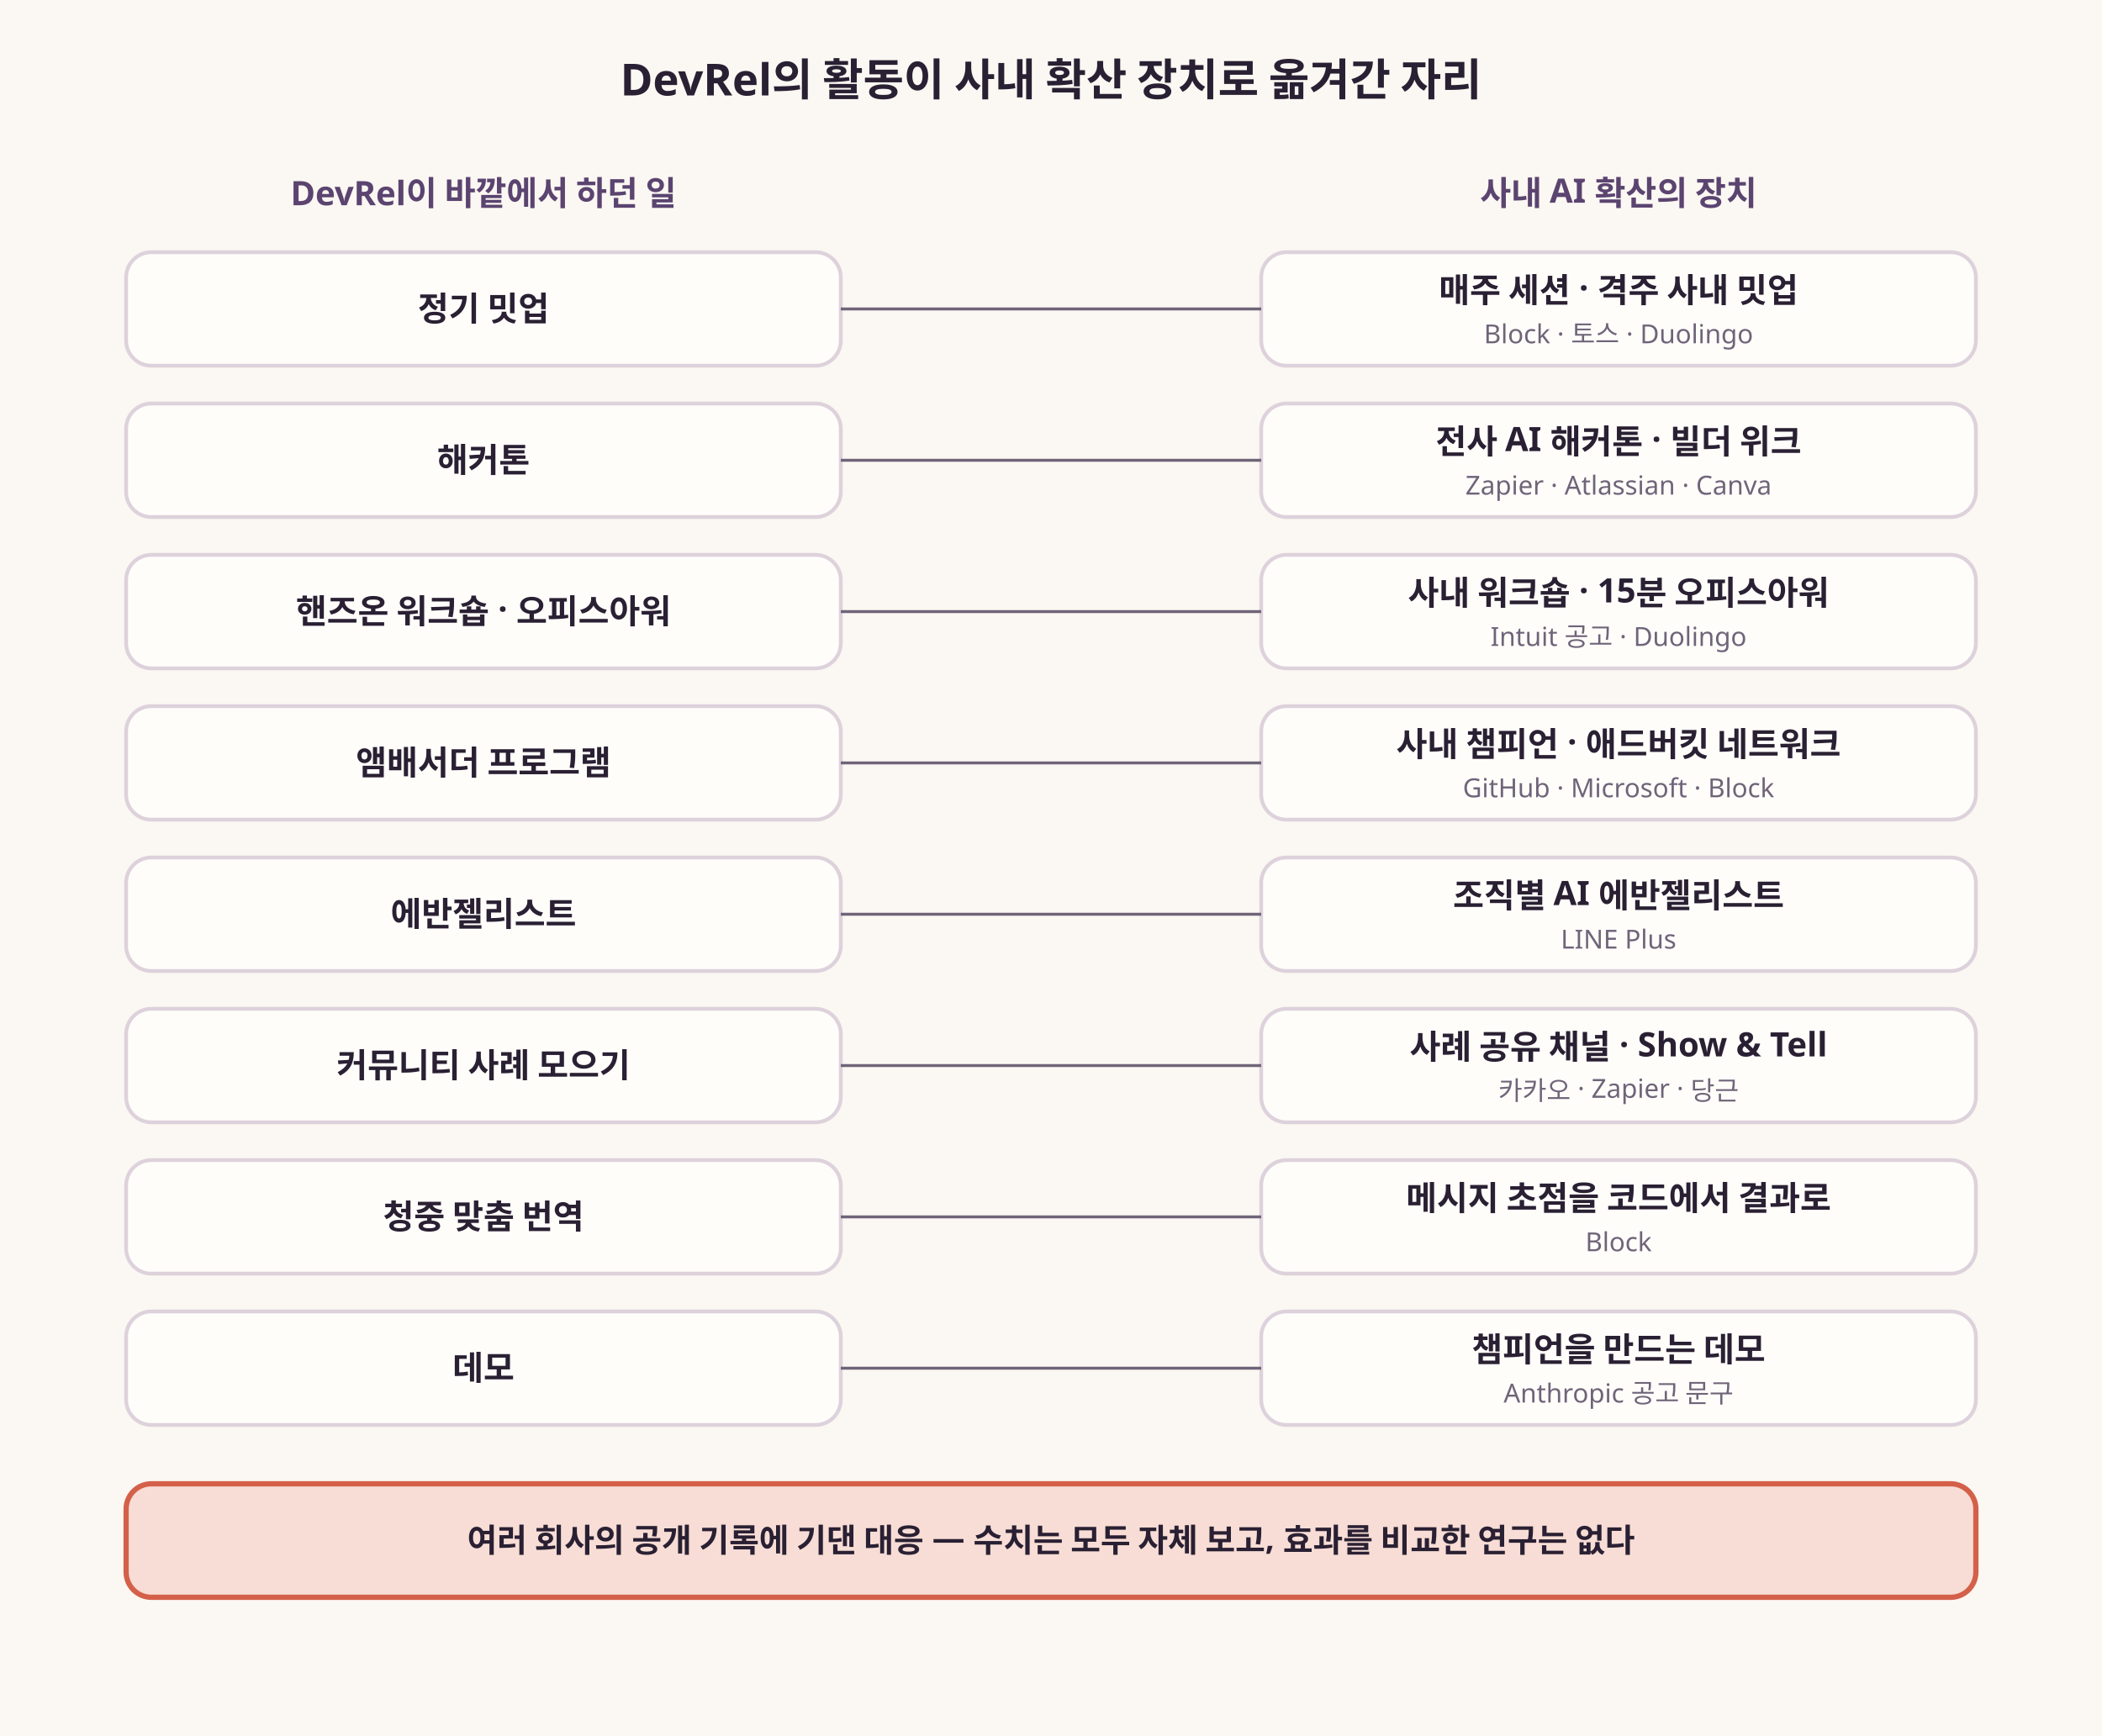
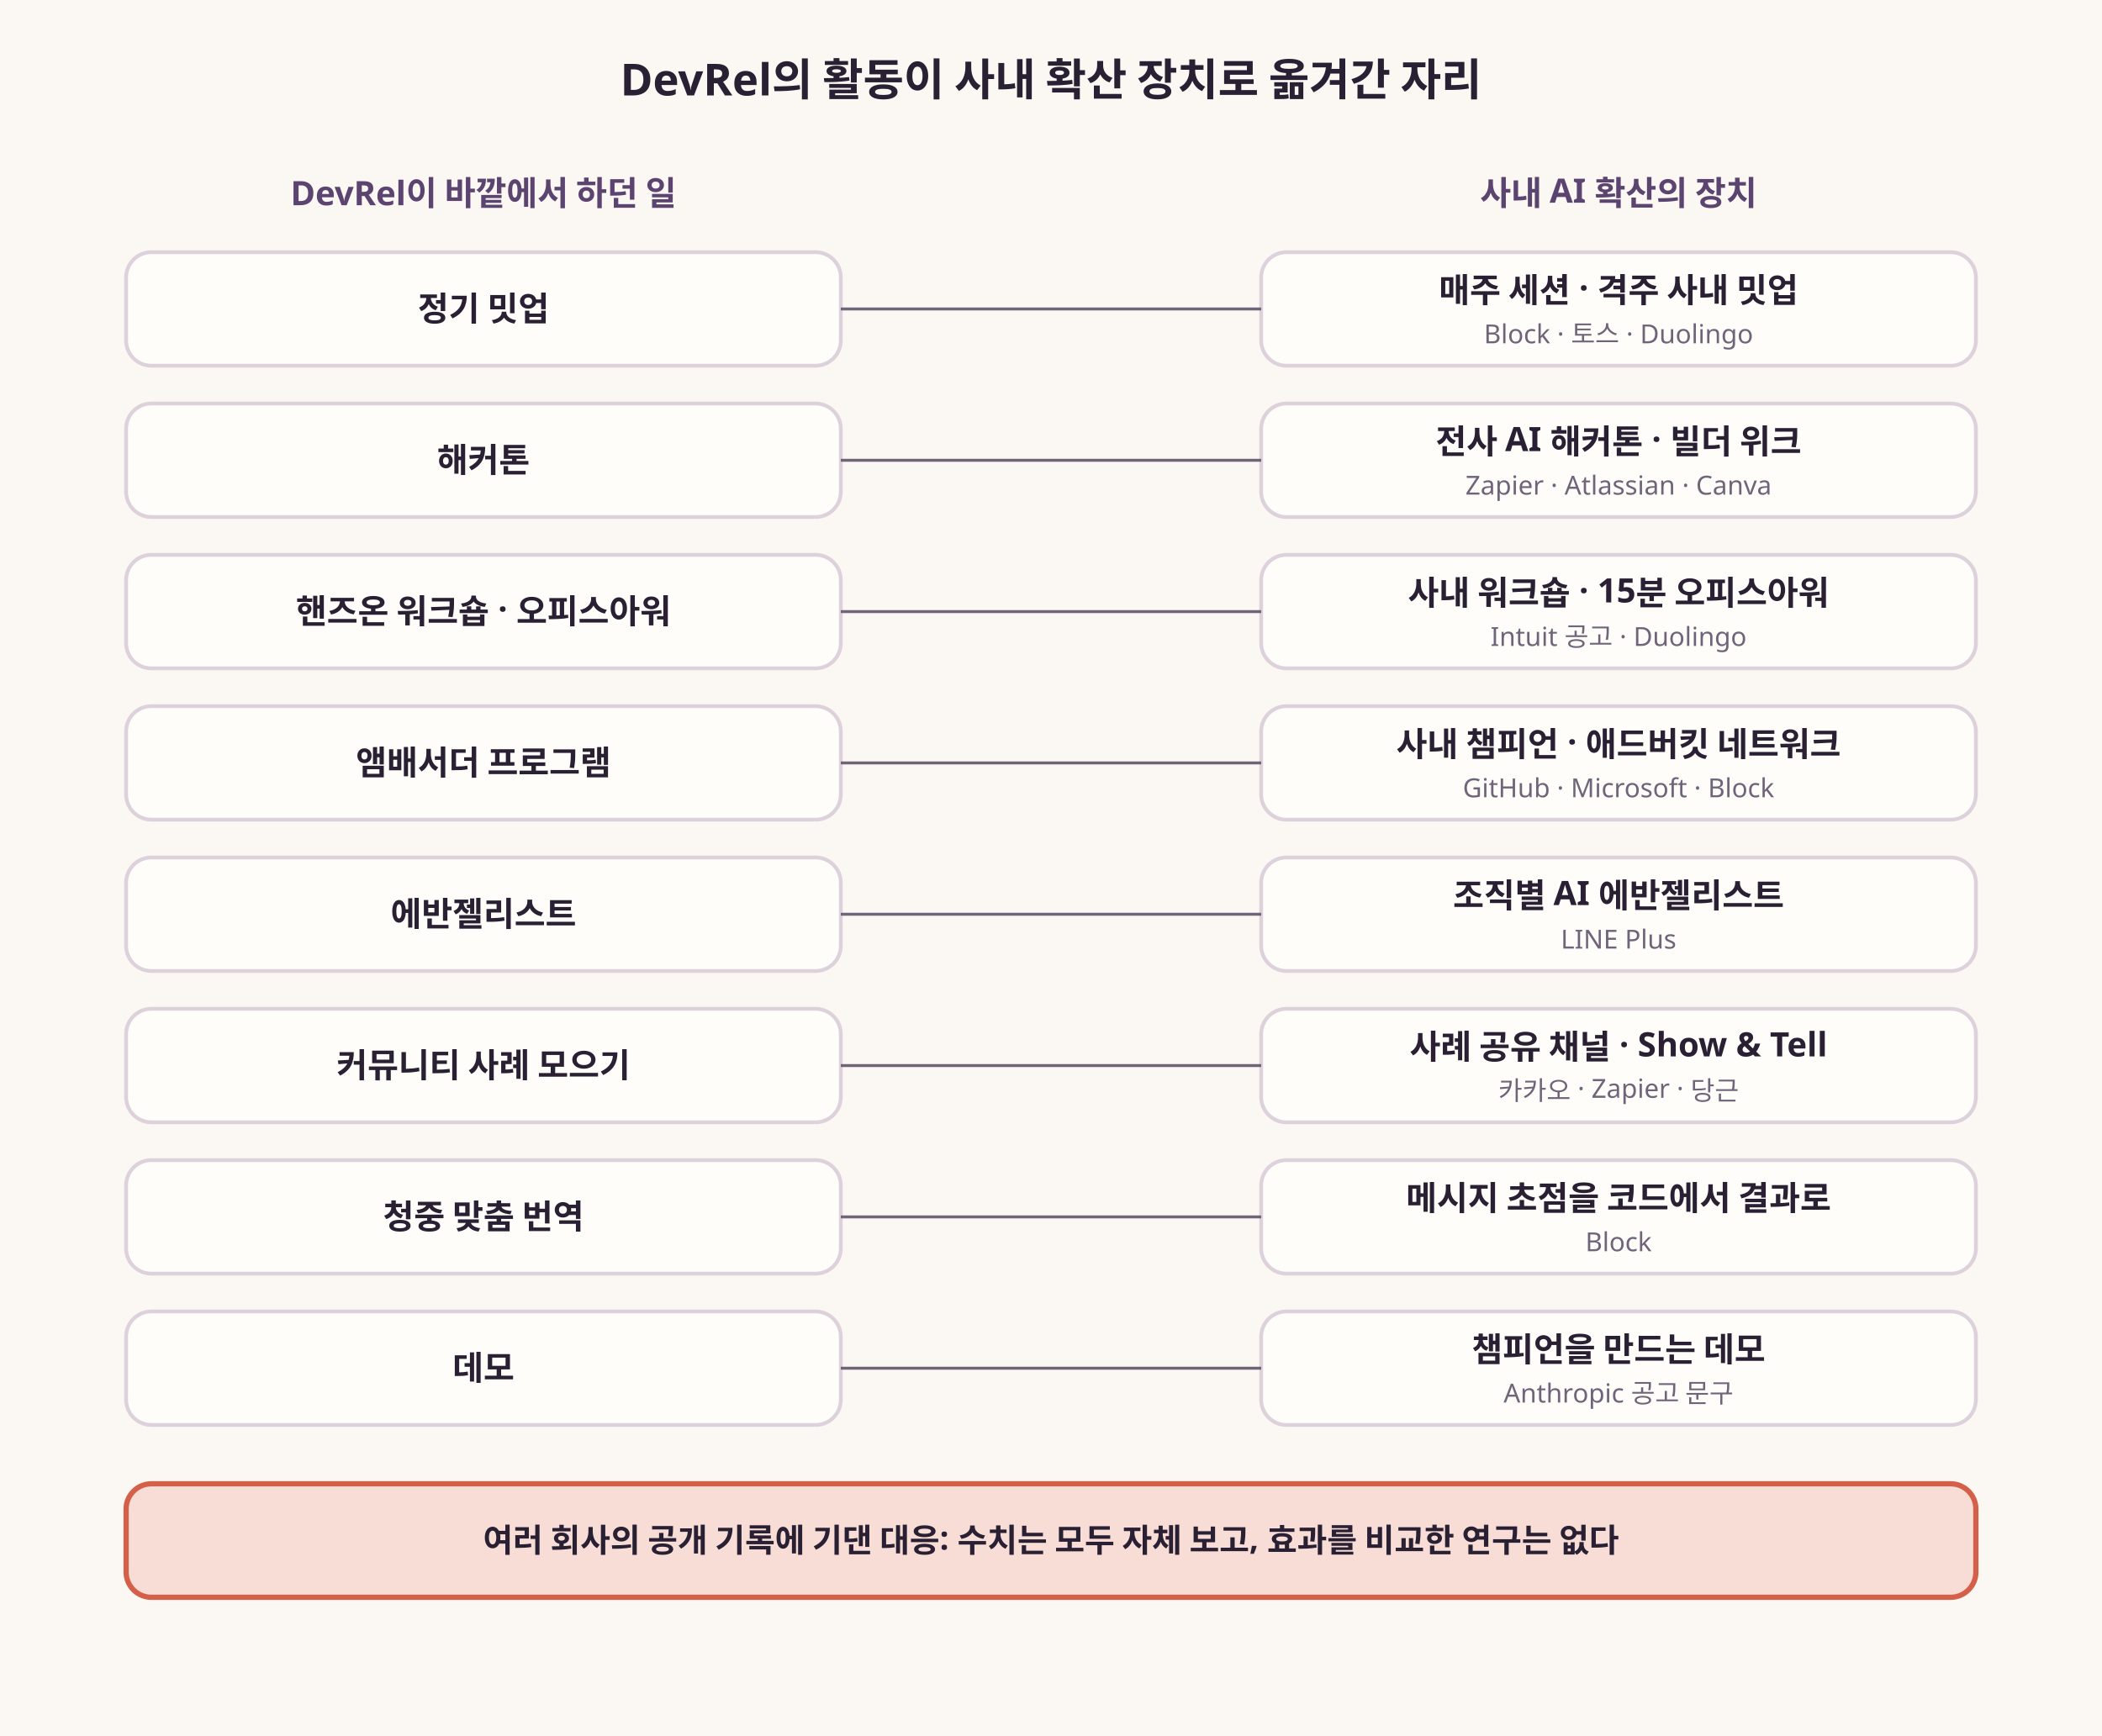
<svg xmlns="http://www.w3.org/2000/svg" viewBox="0 0 1000 826" role="img" aria-label="DevRel의 활동이 사내 AI 확산의 장치로 옮겨간 자리" font-family="Pretendard,'Apple SD Gothic Neo','Noto Sans KR',sans-serif">
  <defs>
    <marker id="mi" viewBox="0 0 10 10" refX="9" refY="5" markerWidth="7" markerHeight="7" orient="auto-start-reverse">
      <path d="M0,0L10,5L0,10z" fill="#2a2033" />
    </marker>
    <marker id="mc" viewBox="0 0 10 10" refX="9" refY="5" markerWidth="8" markerHeight="8" orient="auto-start-reverse">
      <path d="M0,0L10,5L0,10z" fill="#d4604a" />
    </marker>
  </defs>
  <rect width="1000" height="826" fill="#fbf7f2" />
  <text fill="#2a2033" font-size="21" font-weight="700" text-anchor="middle" dominant-baseline="middle">
    <tspan x="500.0" y="38.0">DevRel의 활동이 사내 확산 장치로 옮겨간 자리</tspan>
  </text>
  <text fill="#5b4470" font-size="16" font-weight="700" text-anchor="middle" dominant-baseline="middle">
    <tspan x="230.0" y="92.0">DevRel이 바깥에서 하던 일</tspan>
  </text>
  <text fill="#5b4470" font-size="16" font-weight="700" text-anchor="middle" dominant-baseline="middle">
    <tspan x="770.0" y="92.0">사내 AI 확산의 장치</tspan>
  </text>
  <rect x="60" y="120" width="340" height="54" rx="12" fill="#fffdfa" stroke="#ddd2dc" stroke-width="1.8" />
  <text fill="#2a2033" font-size="16" font-weight="700" text-anchor="middle" dominant-baseline="middle">
    <tspan x="230.0" y="147.0">정기 밋업</tspan>
  </text>
  <rect x="600" y="120" width="340" height="54" rx="12" fill="#fffdfa" stroke="#ddd2dc" stroke-width="1.8" />
  <text fill="#2a2033" font-size="16" font-weight="700" text-anchor="middle" dominant-baseline="middle">
    <tspan x="770.0" y="138.2">매주 세션 · 격주 사내 밋업</tspan>
  </text>
  <text fill="#6f6479" font-size="12.5" font-weight="400" text-anchor="middle" dominant-baseline="middle">
    <tspan x="770.0" y="159.0">Block · 토스 · Duolingo</tspan>
  </text>
  <line x1="400" y1="147" x2="600" y2="147" stroke="#6f6479" stroke-width="1.4" />
  <rect x="60" y="192" width="340" height="54" rx="12" fill="#fffdfa" stroke="#ddd2dc" stroke-width="1.8" />
  <text fill="#2a2033" font-size="16" font-weight="700" text-anchor="middle" dominant-baseline="middle">
    <tspan x="230.0" y="219.0">해커톤</tspan>
  </text>
  <rect x="600" y="192" width="340" height="54" rx="12" fill="#fffdfa" stroke="#ddd2dc" stroke-width="1.8" />
  <text fill="#2a2033" font-size="16" font-weight="700" text-anchor="middle" dominant-baseline="middle">
    <tspan x="770.0" y="210.2">전사 AI 해커톤 · 빌더 위크</tspan>
  </text>
  <text fill="#6f6479" font-size="12.5" font-weight="400" text-anchor="middle" dominant-baseline="middle">
    <tspan x="770.0" y="231.0">Zapier · Atlassian · Canva</tspan>
  </text>
  <line x1="400" y1="219" x2="600" y2="219" stroke="#6f6479" stroke-width="1.4" />
  <rect x="60" y="264" width="340" height="54" rx="12" fill="#fffdfa" stroke="#ddd2dc" stroke-width="1.8" />
  <text fill="#2a2033" font-size="16" font-weight="700" text-anchor="middle" dominant-baseline="middle">
    <tspan x="230.0" y="291.0">핸즈온 워크숍 · 오피스아워</tspan>
  </text>
  <rect x="600" y="264" width="340" height="54" rx="12" fill="#fffdfa" stroke="#ddd2dc" stroke-width="1.8" />
  <text fill="#2a2033" font-size="16" font-weight="700" text-anchor="middle" dominant-baseline="middle">
    <tspan x="770.0" y="282.2">사내 워크숍 · 15분 오피스아워</tspan>
  </text>
  <text fill="#6f6479" font-size="12.5" font-weight="400" text-anchor="middle" dominant-baseline="middle">
    <tspan x="770.0" y="303.0">Intuit 공고 · Duolingo</tspan>
  </text>
  <line x1="400" y1="291" x2="600" y2="291" stroke="#6f6479" stroke-width="1.4" />
  <rect x="60" y="336" width="340" height="54" rx="12" fill="#fffdfa" stroke="#ddd2dc" stroke-width="1.8" />
  <text fill="#2a2033" font-size="16" font-weight="700" text-anchor="middle" dominant-baseline="middle">
    <tspan x="230.0" y="363.0">앰배서더 프로그램</tspan>
  </text>
  <rect x="600" y="336" width="340" height="54" rx="12" fill="#fffdfa" stroke="#ddd2dc" stroke-width="1.8" />
  <text fill="#2a2033" font-size="16" font-weight="700" text-anchor="middle" dominant-baseline="middle">
    <tspan x="770.0" y="354.2">사내 챔피언 · 애드버킷 네트워크</tspan>
  </text>
  <text fill="#6f6479" font-size="12.5" font-weight="400" text-anchor="middle" dominant-baseline="middle">
    <tspan x="770.0" y="375.0">GitHub · Microsoft · Block</tspan>
  </text>
  <line x1="400" y1="363" x2="600" y2="363" stroke="#6f6479" stroke-width="1.4" />
  <rect x="60" y="408" width="340" height="54" rx="12" fill="#fffdfa" stroke="#ddd2dc" stroke-width="1.8" />
  <text fill="#2a2033" font-size="16" font-weight="700" text-anchor="middle" dominant-baseline="middle">
    <tspan x="230.0" y="435.0">에반젤리스트</tspan>
  </text>
  <rect x="600" y="408" width="340" height="54" rx="12" fill="#fffdfa" stroke="#ddd2dc" stroke-width="1.8" />
  <text fill="#2a2033" font-size="16" font-weight="700" text-anchor="middle" dominant-baseline="middle">
    <tspan x="770.0" y="426.2">조직별 AI 에반젤리스트</tspan>
  </text>
  <text fill="#6f6479" font-size="12.5" font-weight="400" text-anchor="middle" dominant-baseline="middle">
    <tspan x="770.0" y="447.0">LINE Plus</tspan>
  </text>
  <line x1="400" y1="435" x2="600" y2="435" stroke="#6f6479" stroke-width="1.4" />
  <rect x="60" y="480" width="340" height="54" rx="12" fill="#fffdfa" stroke="#ddd2dc" stroke-width="1.8" />
  <text fill="#2a2033" font-size="16" font-weight="700" text-anchor="middle" dominant-baseline="middle">
    <tspan x="230.0" y="507.0">커뮤니티 사례 모으기</tspan>
  </text>
  <rect x="600" y="480" width="340" height="54" rx="12" fill="#fffdfa" stroke="#ddd2dc" stroke-width="1.8" />
  <text fill="#2a2033" font-size="16" font-weight="700" text-anchor="middle" dominant-baseline="middle">
    <tspan x="770.0" y="498.2">사례 공유 채널 · Show &amp; Tell</tspan>
  </text>
  <text fill="#6f6479" font-size="12.5" font-weight="400" text-anchor="middle" dominant-baseline="middle">
    <tspan x="770.0" y="519.0">카카오 · Zapier · 당근</tspan>
  </text>
  <line x1="400" y1="507" x2="600" y2="507" stroke="#6f6479" stroke-width="1.4" />
  <rect x="60" y="552" width="340" height="54" rx="12" fill="#fffdfa" stroke="#ddd2dc" stroke-width="1.8" />
  <text fill="#2a2033" font-size="16" font-weight="700" text-anchor="middle" dominant-baseline="middle">
    <tspan x="230.0" y="579.0">청중 맞춤 번역</tspan>
  </text>
  <rect x="600" y="552" width="340" height="54" rx="12" fill="#fffdfa" stroke="#ddd2dc" stroke-width="1.8" />
  <text fill="#2a2033" font-size="16" font-weight="700" text-anchor="middle" dominant-baseline="middle">
    <tspan x="770.0" y="570.2">메시지 초점을 코드에서 결과로</tspan>
  </text>
  <text fill="#6f6479" font-size="12.5" font-weight="400" text-anchor="middle" dominant-baseline="middle">
    <tspan x="770.0" y="591.0">Block</tspan>
  </text>
  <line x1="400" y1="579" x2="600" y2="579" stroke="#6f6479" stroke-width="1.4" />
  <rect x="60" y="624" width="340" height="54" rx="12" fill="#fffdfa" stroke="#ddd2dc" stroke-width="1.8" />
  <text fill="#2a2033" font-size="16" font-weight="700" text-anchor="middle" dominant-baseline="middle">
    <tspan x="230.0" y="651.0">데모</tspan>
  </text>
  <rect x="600" y="624" width="340" height="54" rx="12" fill="#fffdfa" stroke="#ddd2dc" stroke-width="1.8" />
  <text fill="#2a2033" font-size="16" font-weight="700" text-anchor="middle" dominant-baseline="middle">
    <tspan x="770.0" y="642.2">챔피언을 만드는 데모</tspan>
  </text>
  <text fill="#6f6479" font-size="12.5" font-weight="400" text-anchor="middle" dominant-baseline="middle">
    <tspan x="770.0" y="663.0">Anthropic 공고 문구</tspan>
  </text>
  <line x1="400" y1="651" x2="600" y2="651" stroke="#6f6479" stroke-width="1.4" />
  <rect x="60" y="706" width="880" height="54" rx="12" fill="#f7ddd5" stroke="#d4604a" stroke-width="2.5" />
  <text fill="#2a2033" font-size="15.5" font-weight="700" text-anchor="middle" dominant-baseline="middle">
-     <tspan x="500.0" y="733.0">여러 회사의 공개 기록에 기댄 대응 — 수치는 모두 자체 보고, 효과를 비교한 연구는 없다</tspan>
+     <tspan x="500.0" y="733.0">여러 회사의 공개 기록에 기댄 대응: 수치는 모두 자체 보고, 효과를 비교한 연구는 없다</tspan>
  </text>
</svg>
